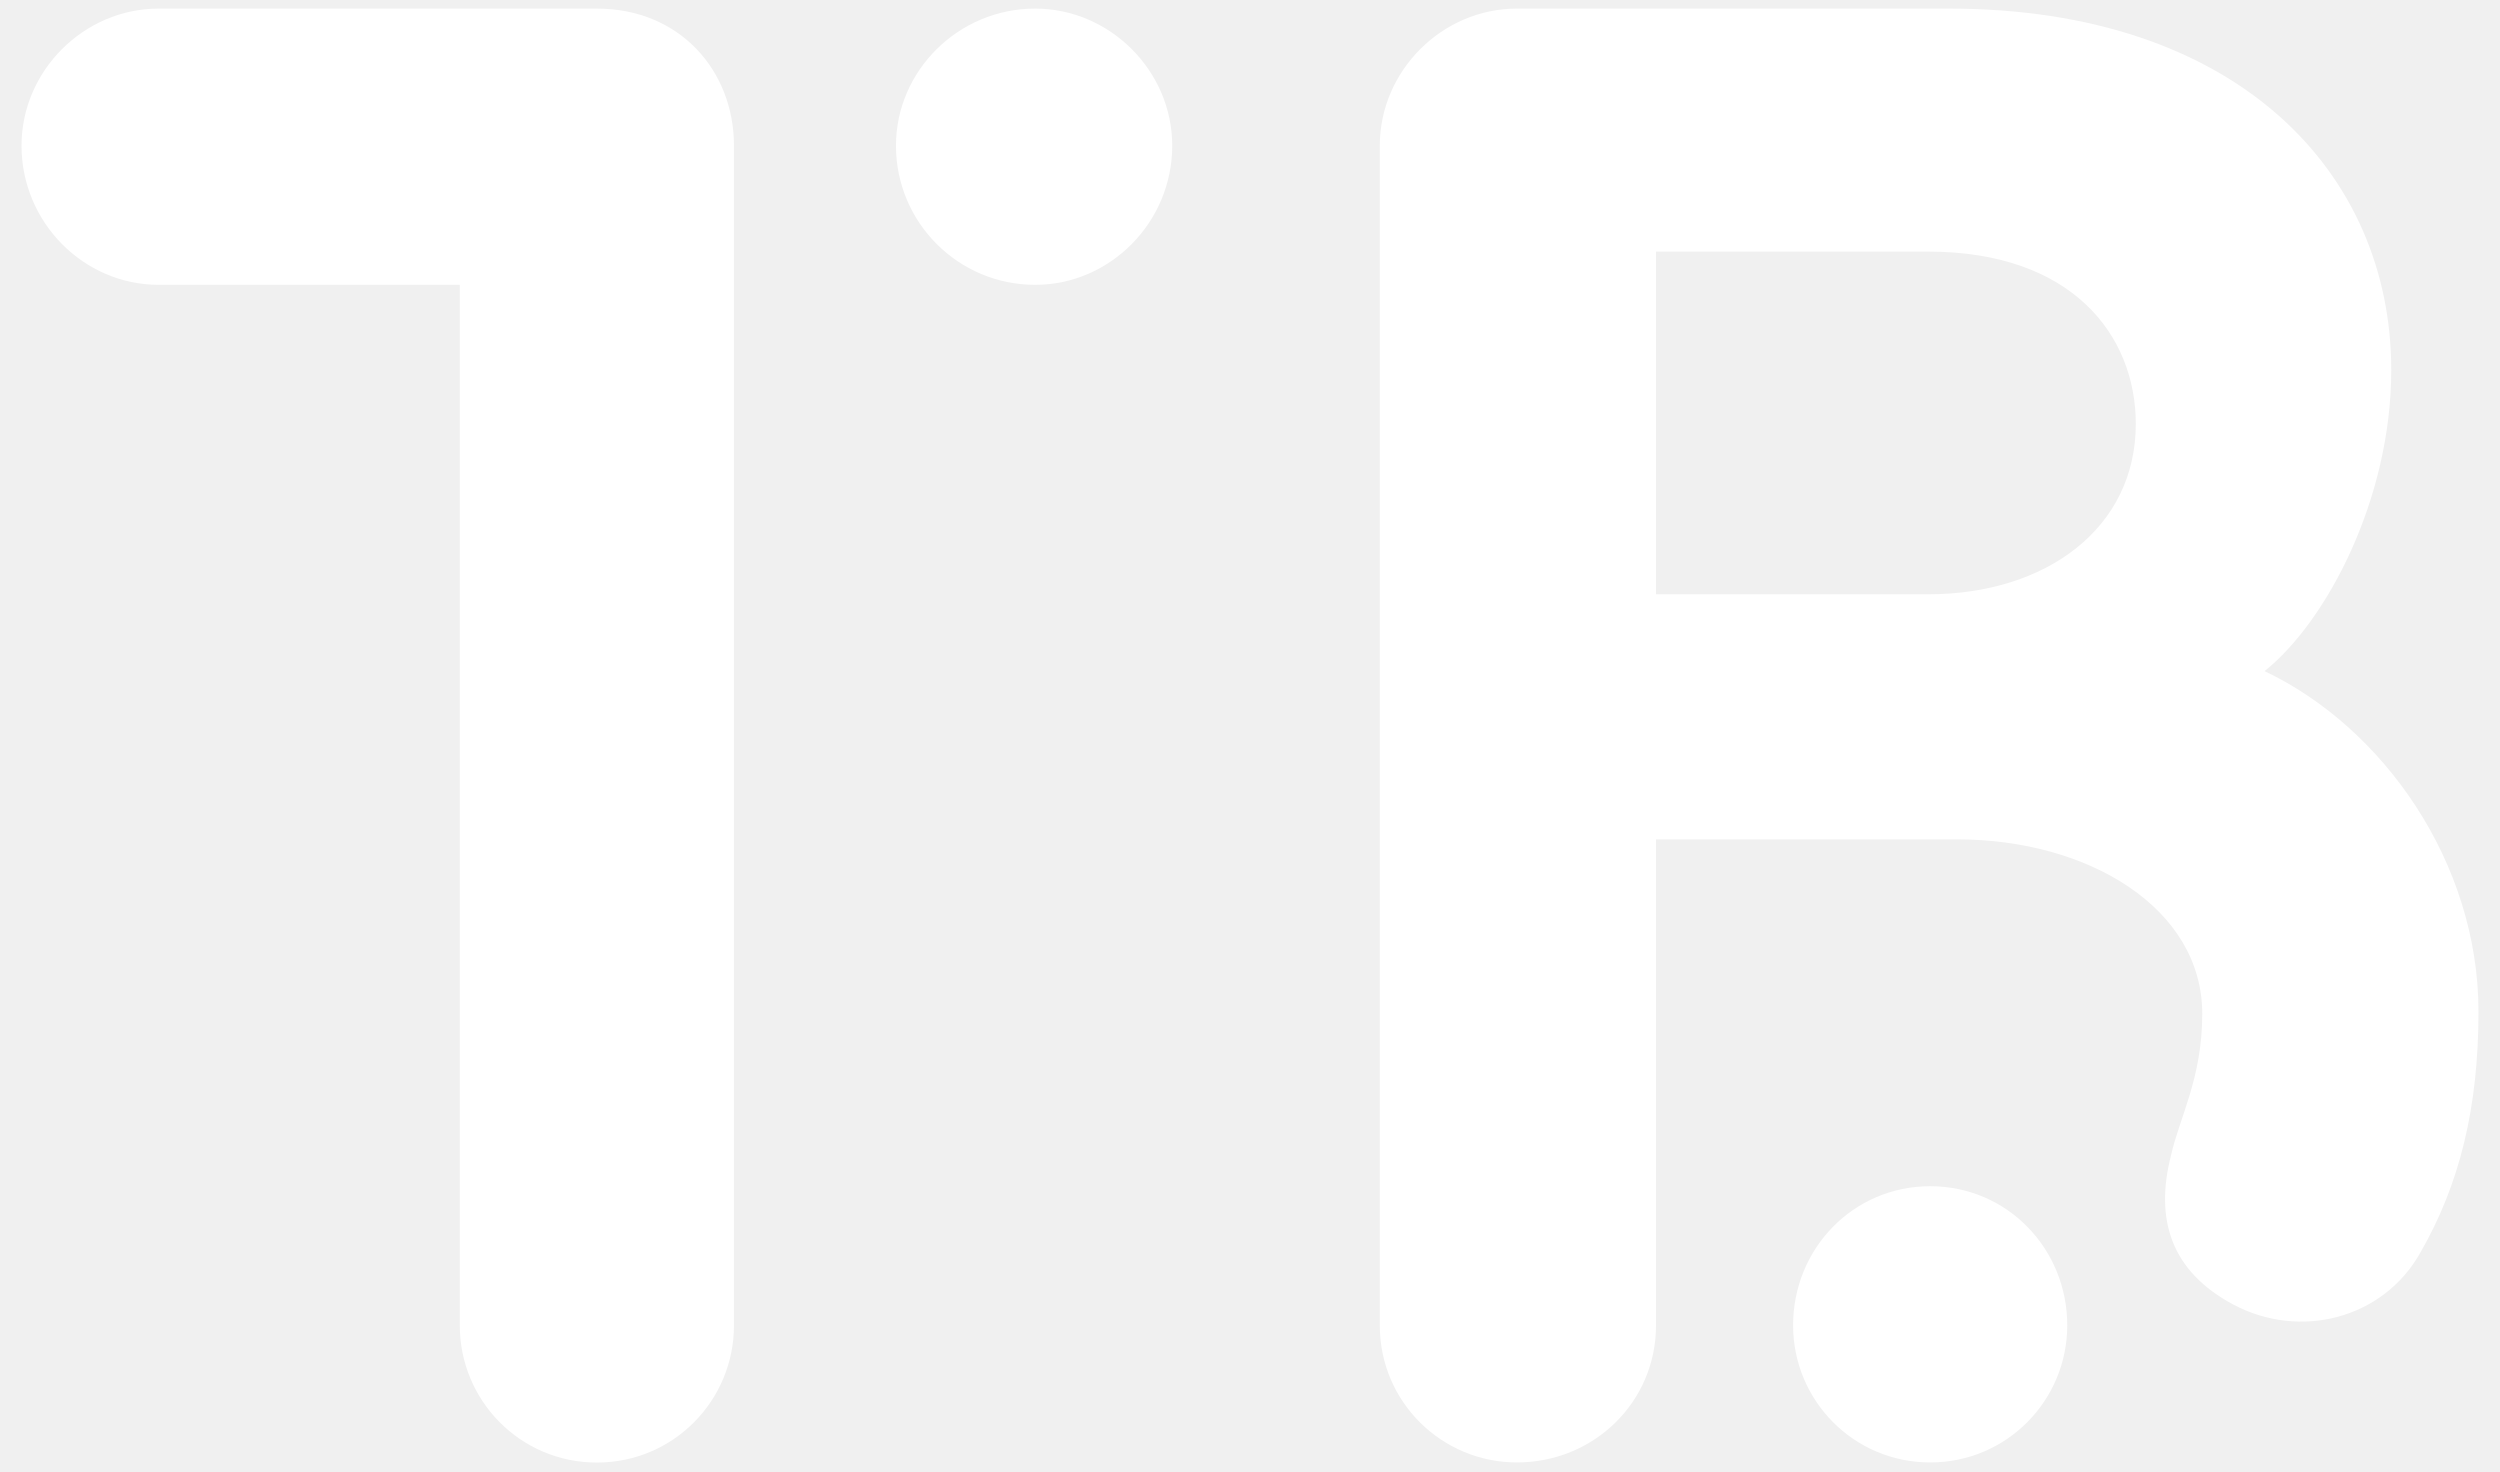
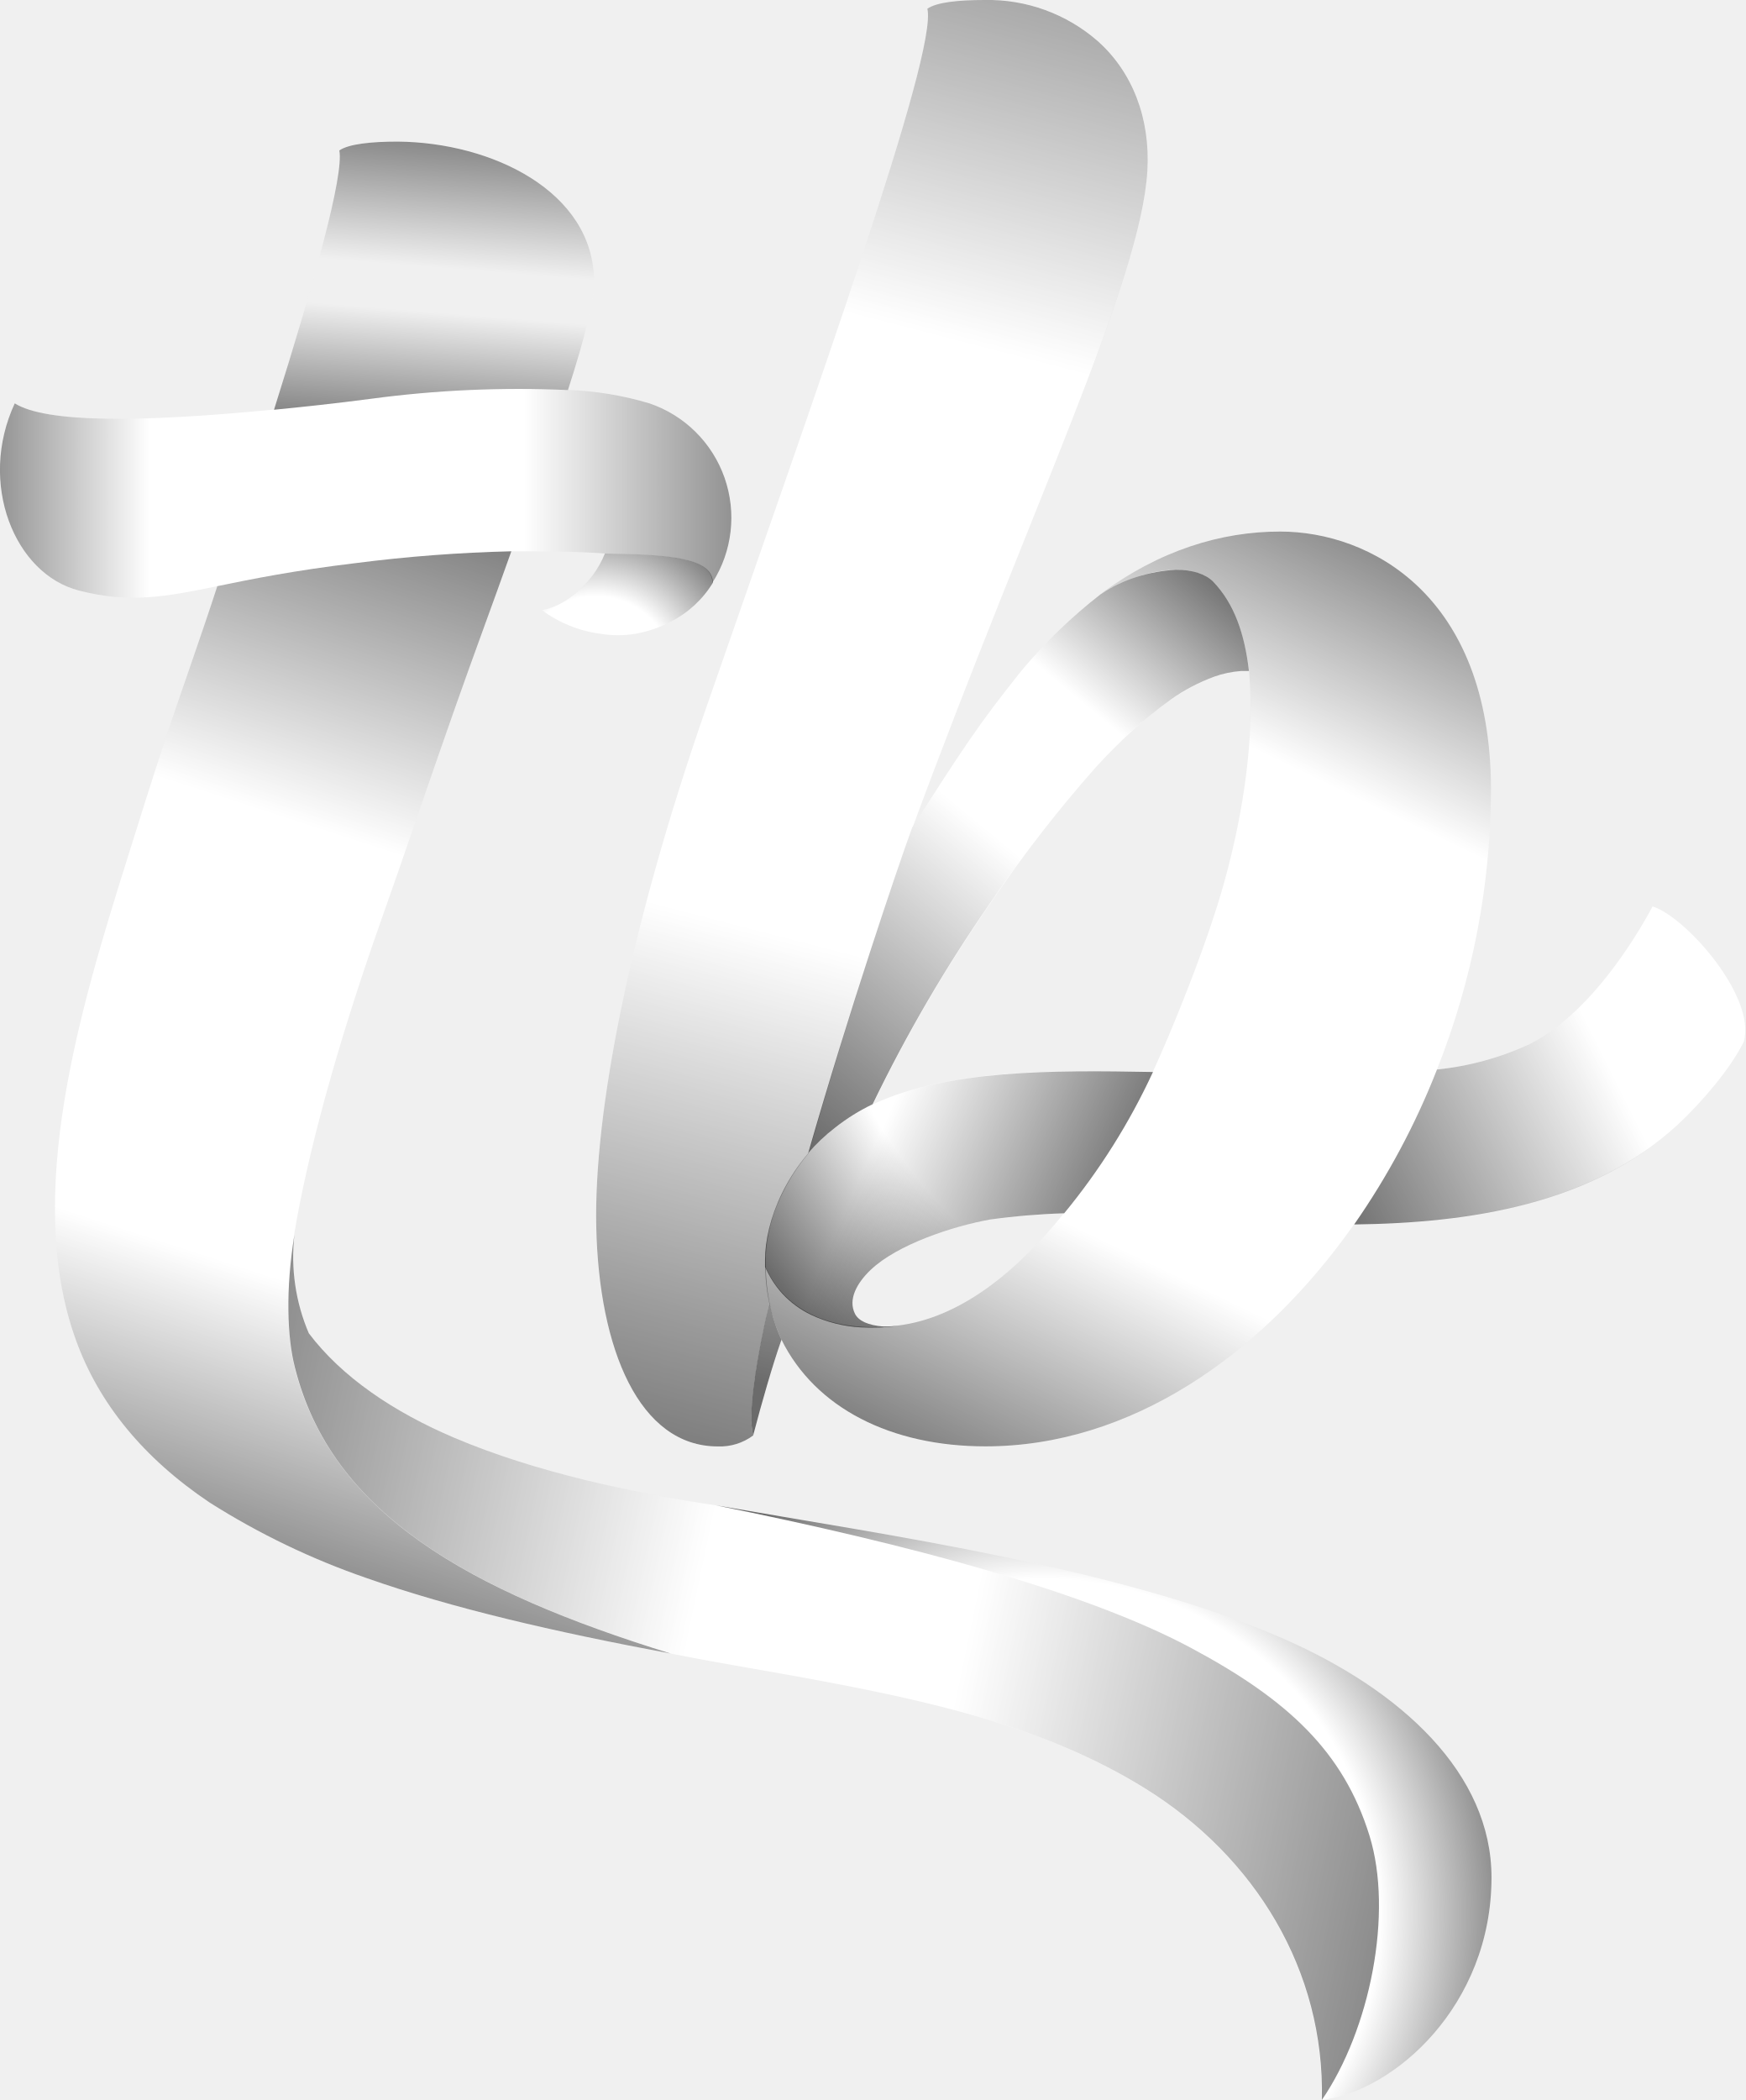
- <svg xmlns="http://www.w3.org/2000/svg" style="isolation:isolate" viewBox="0 0 260 153" width="260pt" height="153pt">
+ <svg xmlns="http://www.w3.org/2000/svg" viewBox="0 0 242.4 291.56">
  <defs>
-     <clipPath id="_clipPath_eKOCAw8EQt5rmB1ZB1vQPCAMkeesedZC">
-       <rect width="260" height="153" />
-     </clipPath>
+     <style>.cls-1{fill:#fff;}.cls-10,.cls-11,.cls-12,.cls-13,.cls-14,.cls-2,.cls-3,.cls-4,.cls-5,.cls-6,.cls-7,.cls-8,.cls-9{opacity:0.58;isolation:isolate;}.cls-2{fill:url(#Dégradé_sans_nom);}.cls-3{fill:url(#Dégradé_sans_nom_2);}.cls-4{fill:url(#Dégradé_sans_nom_3);}.cls-5{fill:url(#Dégradé_sans_nom_4);}.cls-6{fill:url(#Dégradé_sans_nom_5);}.cls-7{fill:url(#Dégradé_sans_nom_6);}.cls-8{fill:url(#Dégradé_sans_nom_7);}.cls-9{fill:url(#Dégradé_sans_nom_8);}.cls-10{fill:url(#Dégradé_sans_nom_9);}.cls-11{fill:url(#Dégradé_sans_nom_10);}.cls-12{fill:url(#Dégradé_sans_nom_11);}.cls-13{fill:url(#Dégradé_sans_nom_12);}.cls-14{fill:url(#Dégradé_sans_nom_13);}</style>
+     <radialGradient id="Dégradé_sans_nom" cx="-621.5" cy="509.2" r="22.16" gradientTransform="matrix(4.2, 0, 0, -4.2, 2755.35, 2404.36)" gradientUnits="userSpaceOnUse">
+       <stop offset="0.5" stop-opacity="0" />
+       <stop offset="0.73" />
+     </radialGradient>
+     <linearGradient id="Dégradé_sans_nom_2" x1="-659.44" y1="556.16" x2="-626.01" y2="556.16" gradientTransform="matrix(4.2, 0, 0, -4.2, 2755.35, 2404.36)" gradientUnits="userSpaceOnUse">
+       <stop offset="0.04" />
+       <stop offset="0.11" stop-opacity="0.68" />
+       <stop offset="0.25" stop-opacity="0" />
+       <stop offset="0.62" stop-opacity="0" />
+       <stop offset="0.9" />
+     </linearGradient>
+     <linearGradient id="Dégradé_sans_nom_3" x1="-640.58" y1="574.76" x2="-642.52" y2="550.51" gradientTransform="matrix(4.2, 0, 0, -4.2, 2755.35, 2404.36)" gradientUnits="userSpaceOnUse">
+       <stop offset="0.24" />
+       <stop offset="0.31" stop-opacity="0.72" />
+       <stop offset="0.46" stop-opacity="0.1" />
+       <stop offset="0.52" stop-opacity="0.1" />
+       <stop offset="0.71" />
+     </linearGradient>
+     <linearGradient id="Dégradé_sans_nom_4" x1="-632.51" y1="562.79" x2="-647.51" y2="516.63" gradientTransform="matrix(4.2, 0, 0, -4.2, 2755.35, 2404.36)" gradientUnits="userSpaceOnUse">
+       <stop offset="0.17" />
+       <stop offset="0.25" stop-opacity="0.68" />
+       <stop offset="0.43" stop-opacity="0" />
+       <stop offset="0.73" stop-opacity="0" />
+       <stop offset="0.97" />
+     </linearGradient>
+     <linearGradient id="Dégradé_sans_nom_5" x1="-595.72" y1="510.35" x2="-669.42" y2="525.69" gradientTransform="matrix(4.2, 0, 0, -4.2, 2755.35, 2404.36)" gradientUnits="userSpaceOnUse">
+       <stop offset="0.13" />
+       <stop offset="0.21" stop-opacity="0.68" />
+       <stop offset="0.39" stop-opacity="0" />
+       <stop offset="0.51" stop-opacity="0" />
+       <stop offset="0.78" />
+     </linearGradient>
+     <radialGradient id="Dégradé_sans_nom_6" cx="-636.35" cy="550.17" r="7.62" gradientTransform="matrix(4.2, 0, 0, -4.2, 2755.35, 2404.36)" gradientUnits="userSpaceOnUse">
+       <stop offset="0.34" stop-opacity="0" />
+       <stop offset="0.73" />
+     </radialGradient>
+     <linearGradient id="Dégradé_sans_nom_7" x1="-628.78" y1="531.48" x2="-610.55" y2="540.56" gradientTransform="matrix(4.2, 0, 0, -4.2, 2814.39, 2402.92)" gradientUnits="userSpaceOnUse">
+       <stop offset="0.13" />
+       <stop offset="0.29" stop-opacity="0.68" />
+       <stop offset="0.64" stop-opacity="0" />
+     </linearGradient>
+     <linearGradient id="Dégradé_sans_nom_8" x1="-630.94" y1="529.74" x2="-643.26" y2="535.18" gradientTransform="matrix(4.2, 0, 0, -4.2, 2814.39, 2402.92)" gradientUnits="userSpaceOnUse">
+       <stop offset="0.2" />
+       <stop offset="0.4" stop-opacity="0.68" />
+       <stop offset="0.83" stop-opacity="0" />
+     </linearGradient>
+     <radialGradient id="Dégradé_sans_nom_9" cx="-627.77" cy="542.84" r="23.01" gradientTransform="matrix(4.2, 0, 0, -4.2, 2814.39, 2402.92)" gradientUnits="userSpaceOnUse">
+       <stop offset="0.67" stop-opacity="0" />
+       <stop offset="0.92" />
+     </radialGradient>
+     <linearGradient id="Dégradé_sans_nom_10" x1="-644.93" y1="534.95" x2="-628.99" y2="554.25" gradientTransform="matrix(4.2, 0, 0, -4.2, 2814.39, 2402.92)" gradientUnits="userSpaceOnUse">
+       <stop offset="0.02" />
+       <stop offset="0.17" stop-opacity="0.68" />
+       <stop offset="0.49" stop-opacity="0" />
+       <stop offset="0.7" stop-opacity="0" />
+       <stop offset="0.95" />
+     </linearGradient>
+     <linearGradient id="Dégradé_sans_nom_11" x1="-645.01" y1="526.05" x2="-642.28" y2="537.78" gradientTransform="matrix(4.2, 0, 0, -4.2, 2814.39, 2402.92)" gradientUnits="userSpaceOnUse">
+       <stop offset="0.03" />
+       <stop offset="0.33" stop-opacity="0.68" />
+       <stop offset="0.98" stop-opacity="0" />
+     </linearGradient>
+     <linearGradient id="Dégradé_sans_nom_12" x1="-622.26" y1="557.2" x2="-639.6" y2="521.1" gradientTransform="matrix(4.2, 0, 0, -4.2, 2814.39, 2402.92)" gradientUnits="userSpaceOnUse">
+       <stop offset="0.04" />
+       <stop offset="0.12" stop-opacity="0.68" />
+       <stop offset="0.29" stop-opacity="0" />
+       <stop offset="0.71" stop-opacity="0" />
+       <stop offset="0.97" />
+     </linearGradient>
+     <linearGradient id="Dégradé_sans_nom_13" x1="-651.15" y1="512.76" x2="-632.79" y2="583.54" gradientTransform="matrix(4.2, 0, 0, -4.2, 2814.39, 2402.92)" gradientUnits="userSpaceOnUse">
+       <stop offset="0.13" />
+       <stop offset="0.22" stop-opacity="0.68" />
+       <stop offset="0.4" stop-opacity="0" />
+       <stop offset="0.68" stop-opacity="0" />
+       <stop offset="0.95" />
+     </linearGradient>
  </defs>
-   <g clip-path="url(#_clipPath_eKOCAw8EQt5rmB1ZB1vQPCAMkeesedZC)">
-     <clipPath id="_clipPath_13wCn3IbWGSh3RAmXnHnQSWmdjSVzJnl">
-       <rect x="0" y="0" width="260" height="153" transform="matrix(1,0,0,1,0,0)" fill="rgb(255,255,255)" />
-     </clipPath>
-     <g clip-path="url(#_clipPath_13wCn3IbWGSh3RAmXnHnQSWmdjSVzJnl)">
-       <g>
-         <g>
-           <g>
-             <g>
-               <path d=" M 76.332 137.848 C 76.332 145.626 70.069 152.106 62.074 152.106 C 54.081 152.106 47.818 145.626 47.818 137.848 L 47.818 29.622 L 16.494 29.622 C 8.718 29.622 2.238 23.142 2.238 15.149 C 2.238 7.374 8.718 0.894 16.494 0.894 L 62.074 0.894 C 70.716 0.894 76.332 7.374 76.332 15.149 L 76.332 137.848 L 76.332 137.848 Z " fill="rgb(255,255,255)" />
-               <path d=" M 121.912 15.149 C 121.912 23.142 115.432 29.622 107.654 29.622 C 99.662 29.622 93.181 23.142 93.181 15.149 C 93.181 7.374 99.662 0.894 107.654 0.894 C 115.432 0.894 121.912 7.374 121.912 15.149 Z " fill="rgb(255,255,255)" />
-               <path d=" M 172.226 137.838 L 172.226 87.294 L 203.546 87.294 C 217.154 87.294 229.034 94.422 229.034 105.438 C 229.034 112.134 226.658 116.238 225.794 120.126 C 224.066 126.822 225.794 132.222 232.274 135.678 C 239.186 139.35 247.826 137.19 251.714 130.278 C 255.818 123.15 257.762 115.158 257.762 105.222 C 257.762 89.67 247.826 75.63 235.514 69.798 C 241.994 64.614 248.69 51.87 248.69 38.478 C 248.69 17.958 232.706 0.894 202.682 0.894 L 157.97 0.894 L 157.754 0.894 C 149.978 0.894 143.498 7.374 143.498 15.15 L 143.498 137.838 C 143.498 145.83 149.978 152.094 157.754 152.094 C 165.746 152.094 172.226 145.83 172.226 137.838 L 172.226 137.838 L 172.226 137.838 Z  M 172.226 26.166 L 200.522 26.166 C 215.426 26.166 222.122 34.806 222.122 44.094 C 222.122 54.894 212.834 61.806 200.522 61.806 L 172.226 61.806 L 172.226 26.166 L 172.226 26.166 Z  M 214.994 137.838 C 214.994 129.846 208.73 123.366 200.738 123.366 C 192.746 123.366 186.482 129.846 186.482 137.838 C 186.482 145.614 192.746 152.094 200.738 152.094 C 208.73 152.094 214.994 145.614 214.994 137.838 Z " fill="rgb(255,255,255)" />
+   <g id="Calque_2" data-name="Calque 2">
+     <g id="svg367472">
+       <g id="logo-group">
+         <g id="logo-center">
+           <g id="title">
+             <g id="path367481">
+               <path class="cls-1" d="M183.52,291.56c.42-17.95-9.24-33.74-24.51-43.24-14.08-8.76-30.62-12.33-47.86-15.48-6-1.09-12-2.07-18-3.26-18.43-4.33-45.28-13.19-52.8-21.64-12.18-13.7-9-27.6.49-36.48a27,27,0,0,0,2,13.65c4.56,6,11.67,10.89,20.27,14.54,11.18,4.74,24.67,7.62,36.29,9.35,25.62,4.88,47.12,9.77,61.8,16,16.64,7.09,27.45,13.7,31.7,25.3C199.08,267.1,194.77,283.63,183.52,291.56Z" />
+               <path class="cls-1" d="M183.52,291.56c10.06-1.18,23.6-13.09,23.6-30.9,0-14.38-12.43-26-29.13-33.25-22.36-9.73-54.56-14.23-78.55-18.41,26.65,5.4,51.11,11.88,65.87,19.75,13.6,7.25,21.25,14.48,24.86,26.09C193.51,265.61,190.25,281.8,183.52,291.56Z" />
+               <path class="cls-1" d="M40.9,189.81c-1-4.16-1.3-10.76-.06-18.35,1.77-10.82,5.83-26,12.07-43.64,3-8.44,6.45-18.67,10.25-29.46,2.63-7.48,5.33-14.71,7.85-21.82,3-8.43,5.81-16.06,7.86-22.39,2.3-7.08,3.65-12.5,3.63-15.11C82.42,26.6,68.35,19.77,55.23,19.66c-3.67,0-6.83.33-8.11,1.23.66,3.43-3.47,18.22-9.07,36-2.47,7.81-5.18,16.24-7.87,24.5-2.39,7.34-5,14.57-7.19,21.16-1.88,5.68-3.69,11.48-5.34,16.75C11.15,140,3.25,166,10.56,186.1c3.17,8.73,9.3,16.3,18.55,22.51A104,104,0,0,0,50.92,219.1c11.8,4.16,25.92,7.43,42.23,10.48C64.93,220.84,46,210.1,40.9,189.81Z" />
+               <path class="cls-1" d="M75.24,84.7A17.44,17.44,0,0,0,83.45,88a14.9,14.9,0,0,0,4.76,0,17,17,0,0,0,4.94-1.69A14.49,14.49,0,0,0,99,80.9c.86-2.89.84-5.06-3.23-7.26S86.27,72,84.89,73.06A12.88,12.88,0,0,1,84,76.85C82.22,81.36,78.12,84.29,75.24,84.7Z" />
+               <path class="cls-1" d="M2.05,56C-3.1,67.07,2,79.73,11,82,18,83.8,23,82.86,30.18,81.38c4.84-1,10.79-2.24,19.14-3.19A207.62,207.62,0,0,1,71,76.54c4.47,0,8.84,0,13,.31,8.47.17,14.9.45,14.93,4.05A16.77,16.77,0,0,0,90.18,56a45.33,45.33,0,0,0-11.31-1.87,154.35,154.35,0,0,0-27.46,1.23c-4.68.6-9.17,1.09-13.36,1.5C19.55,58.67,6.38,58.73,2.05,56Z" />
+               <path class="cls-2" d="M183.52,291.56c10.06-1.18,23.6-13.09,23.6-30.9,0-14.38-12.43-26-29.13-33.25-22.36-9.73-54.56-14.23-78.55-18.41,26.65,5.4,51.11,11.88,65.87,19.75,13.6,7.25,21.25,14.48,24.86,26.09C193.51,265.61,190.25,281.8,183.52,291.56Z" />
+               <path class="cls-3" d="M2.05,56C-3.1,67.07,2,79.73,11,82,18,83.8,23,82.86,30.18,81.38c4.84-1,10.79-2.24,19.14-3.19A207.62,207.62,0,0,1,71,76.54c4.47,0,8.84,0,13,.31,8.47.17,14.9.45,14.93,4.05A16.77,16.77,0,0,0,90.18,56a45.33,45.33,0,0,0-11.31-1.87,154.35,154.35,0,0,0-27.46,1.23c-4.68.6-9.17,1.09-13.36,1.5C19.55,58.67,6.38,58.73,2.05,56Z" />
+               <path class="cls-4" d="M51.41,55.38a154.35,154.35,0,0,1,27.46-1.23c2.3-7.08,3.65-12.5,3.63-15.11C82.42,26.6,68.35,19.77,55.23,19.66c-3.67,0-6.83.33-8.11,1.23.66,3.43-3.47,18.22-9.07,36C42.24,56.47,46.73,56,51.41,55.38Z" />
+               <path class="cls-5" d="M40.9,189.81c-1-4.16-1.3-10.76-.06-18.35,1.77-10.82,5.83-26,12.07-43.64,3-8.44,6.45-18.67,10.25-29.46,2.63-7.48,5.33-14.71,7.85-21.82a207.62,207.62,0,0,0-21.69,1.65c-8.35,1-14.3,2.19-19.14,3.19-2.39,7.34-5,14.57-7.19,21.16-1.88,5.68-3.69,11.48-5.34,16.75C11.15,140,3.25,166,10.56,186.1c3.17,8.73,9.3,16.3,18.55,22.51A104,104,0,0,0,50.92,219.1c11.8,4.16,25.92,7.43,42.23,10.48C64.93,220.84,46,210.1,40.9,189.81Z" />
+               <path class="cls-6" d="M190.17,254.84c-3.61-11.61-11.26-18.84-24.86-26.09-14.76-7.87-39.22-14.35-65.87-19.75-11.62-1.73-25.11-4.61-36.29-9.35-8.6-3.65-15.71-8.51-20.27-14.54a27,27,0,0,1-2-13.65c-1.24,7.59-1,14.19.06,18.35,5.06,20.29,24,31,52.25,39.77,6,1.19,12,2.17,18,3.26,17.24,3.15,33.78,6.73,47.86,15.48,15.27,9.5,24.93,25.29,24.51,43.24C190.25,281.8,193.51,265.61,190.17,254.84Z" />
+               <path class="cls-7" d="M84,76.85c-1.8,4.51-5.9,7.44-8.78,7.85A17.44,17.44,0,0,0,83.45,88a14.9,14.9,0,0,0,4.76,0,17,17,0,0,0,4.94-1.69A14.49,14.49,0,0,0,99,80.9C98.92,77.3,92.49,77,84,76.85Z" />
+             </g>
+             <g id="path367483">
+               <path class="cls-1" d="M104.59,199.3c1.16-4.47,2.76-10,3.93-13.29a236.86,236.86,0,0,1,12.71-32.7,205.26,205.26,0,0,1,16.54-28.25,183.19,183.19,0,0,1,14.45-18.59c6.86-7.46,14.68-13.63,21.32-13.32,5.53-2.89.7-13.4-3.18-15.21-4.54-2.12-9.55-.32-17.53,4.57a71.34,71.34,0,0,0-11,10.63c-5.94,7.43-8,10.6-15.25,21.91a191.14,191.14,0,0,0-18.35,46C104.27,176.75,101.44,195.22,104.59,199.3Z" />
+               <path class="cls-1" d="M159.33,23.67c.43-7.38-2.13-13.77-6.88-18A23.16,23.16,0,0,0,136.73,0c-3.67,0-6.67.31-7.95,1.21,1.46,6.18-15.36,52.87-30.9,97.59C87.39,129,82.47,154.47,82.8,170.28c.36,17.13,6,30.54,16.88,30.54a7.64,7.64,0,0,0,4.91-1.52c-2.77-10.51,18.24-73.86,22.07-84.24C143.17,70.35,158.42,39.05,159.33,23.67Z" />
+               <path class="cls-1" d="M229.49,125.85c-.89,1.64-7.62,14.29-16.94,19.05a40.37,40.37,0,0,1-13,3.59c-7.66,1-16.23.82-24.32.79-4.93,0-9.89-.39-15-.48-14.1-.26-28.55-.34-39,4.51a27.4,27.4,0,0,0-5.22,3.26c-6.71,5.17-9.7,13-9.7,18.27s2.65,9.44,5.26,11.11c3.39,2.16,12.65.87,13.16-1.87a15.16,15.16,0,0,1-2,.1c-2.22-.17-3.51-.81-4-1.77-1-2,.26-4.27,2.16-6.09,3.72-3.56,11.47-6.08,16.57-7a96.67,96.67,0,0,1,10.32-.87c7.64-.17,15.16.66,22.39,1.05,5.69.31,11.7.55,17.82.47,16.22-.2,33-2.82,45-13.83,3.22-3,7.32-7.73,9.17-11.53C243.9,138.31,234,127.22,229.49,125.85Z" />
+               <path class="cls-1" d="M177.77,73.8c-8.2,0-16.77,2.59-25,8.74,7.24-4.43,13.48-4,15.64-1.81,2.93,3,4.41,7.29,5.06,12.42.77,9-.72,19.28-3.37,29-2.49,9.13-7.72,21.74-10,26.64a90.77,90.77,0,0,1-12.33,19.62c-6.53,8.12-14.44,14.59-23.11,15.63-7.54.92-15.23-1-18.39-8.26A24.94,24.94,0,0,0,108.52,186c4.73,9.53,15.25,14.81,28.33,14.81,20.06,0,38.34-12.56,51.2-30.85a103.67,103.67,0,0,0,11.5-21.48,106,106,0,0,0,7.5-39.08C206.93,82.59,190.24,73.8,177.77,73.8Z" />
+               <path class="cls-8" d="M229.49,125.85c-.89,1.64-7.62,14.29-16.94,19.05a40.37,40.37,0,0,1-13,3.59A103.67,103.67,0,0,1,188.05,170c16.22-.2,33-2.82,45-13.83,3.22-3,7.32-7.73,9.17-11.53C243.9,138.31,234,127.22,229.49,125.85Z" />
+               <path class="cls-9" d="M124.73,184.08a15.16,15.16,0,0,1-2,.1c-2.22-.17-3.51-.81-4-1.77-1-2,.26-4.27,2.16-6.09,3.72-3.56,11.47-6.08,16.57-7a96.67,96.67,0,0,1,10.32-.87,90.77,90.77,0,0,0,12.33-19.62v0c-14.08-.26-28.52-.33-38.95,4.51a27.4,27.4,0,0,0-5.22,3.26c-6.71,5.17-9.7,13-9.7,18.27,0,.36,0,.64,0,1a13.49,13.49,0,0,0,2.41,3.75,13.23,13.23,0,0,0,4,2.94,18.47,18.47,0,0,0,6.87,1.73A27,27,0,0,0,124.73,184.08Z" />
+               <path class="cls-10" d="M124.73,184.08a15.16,15.16,0,0,1-2,.1c-2.22-.17-3.51-.81-4-1.77-1-2,.26-4.27,2.16-6.09,3.72-3.56,11.47-6.08,16.57-7a96.67,96.67,0,0,1,10.32-.87,90.77,90.77,0,0,0,12.33-19.62v0c-14.08-.26-28.52-.33-38.95,4.51a27.4,27.4,0,0,0-5.22,3.26c-6.71,5.17-9.7,13-9.7,18.27,0,.36,0,.64,0,1a13.49,13.49,0,0,0,2.41,3.75,13.19,13.19,0,0,0,4,2.94,18.66,18.66,0,0,0,6.85,1.73A27.2,27.2,0,0,0,124.73,184.08Z" />
+               <path class="cls-11" d="M168.43,80.73c-1-1-2.79-1.64-5.15-1.62a20.87,20.87,0,0,0-10.35,3.34l-.1.06a71.34,71.34,0,0,0-11,10.63c-5.92,7.39-8,10.59-15.16,21.77l-.06.15c-2,5.48-8.81,25.62-14.38,45.05a24.7,24.7,0,0,1,3.73-3.54,27.4,27.4,0,0,1,5.22-3.26,205.26,205.26,0,0,1,16.54-28.25,183.19,183.19,0,0,1,14.45-18.59,64.26,64.26,0,0,1,10.44-9.36,25.6,25.6,0,0,1,6-3.16,14.21,14.21,0,0,1,3.72-.79c.56,0,.94,0,1.11,0C172.84,88,171.36,83.75,168.43,80.73Z" />
+               <path class="cls-12" d="M104.59,199.3c1.16-4.47,2.76-10,3.93-13.29a22.84,22.84,0,0,1-1.67-5.17c-.27,1.21-.56,2.36-1.14,5.31S103.79,196.29,104.59,199.3Z" />
+               <path class="cls-13" d="M177.77,73.8c-8.2,0-16.77,2.59-25,8.73,7.24-4.42,13.47-4,15.63-1.8,2.93,3,4.41,7.29,5.06,12.42.77,9-.72,19.28-3.37,29-2.49,9.13-7.72,21.74-10,26.64a90.77,90.77,0,0,1-12.33,19.62c-6.53,8.13-14.44,14.59-23.11,15.63-7.54.92-15.23-1-18.39-8.26A24.94,24.94,0,0,0,108.52,186c4.73,9.53,15.25,14.81,28.33,14.81,20.06,0,38.34-12.55,51.2-30.85a103.67,103.67,0,0,0,11.5-21.48,106,106,0,0,0,7.5-39.08C206.93,82.59,190.24,73.8,177.77,73.8Z" />
+               <path class="cls-14" d="M106.85,180.82a27.2,27.2,0,0,1-.5-4.82c0,.42,0-1.09,0-1.66a21.09,21.09,0,0,1,2-8,27.27,27.27,0,0,1,3.93-6.19c1-3.29,1.86-6.39,2.85-9.65,4.83-16,9.85-30.85,11.53-35.4,16.51-44.71,31.76-76,32.67-91.39.43-7.38-2.13-13.77-6.88-18A23.16,23.16,0,0,0,136.73,0c-3.67,0-6.67.31-7.95,1.21,1.46,6.18-15.36,52.87-30.9,97.59C87.39,129,82.47,154.47,82.8,170.28c.36,17.13,6,30.54,16.88,30.54a7.7,7.7,0,0,0,4.91-1.52C103.57,195.45,106,184.71,106.85,180.82Z" />
            </g>
          </g>
        </g>
      </g>
    </g>
  </g>
</svg>
